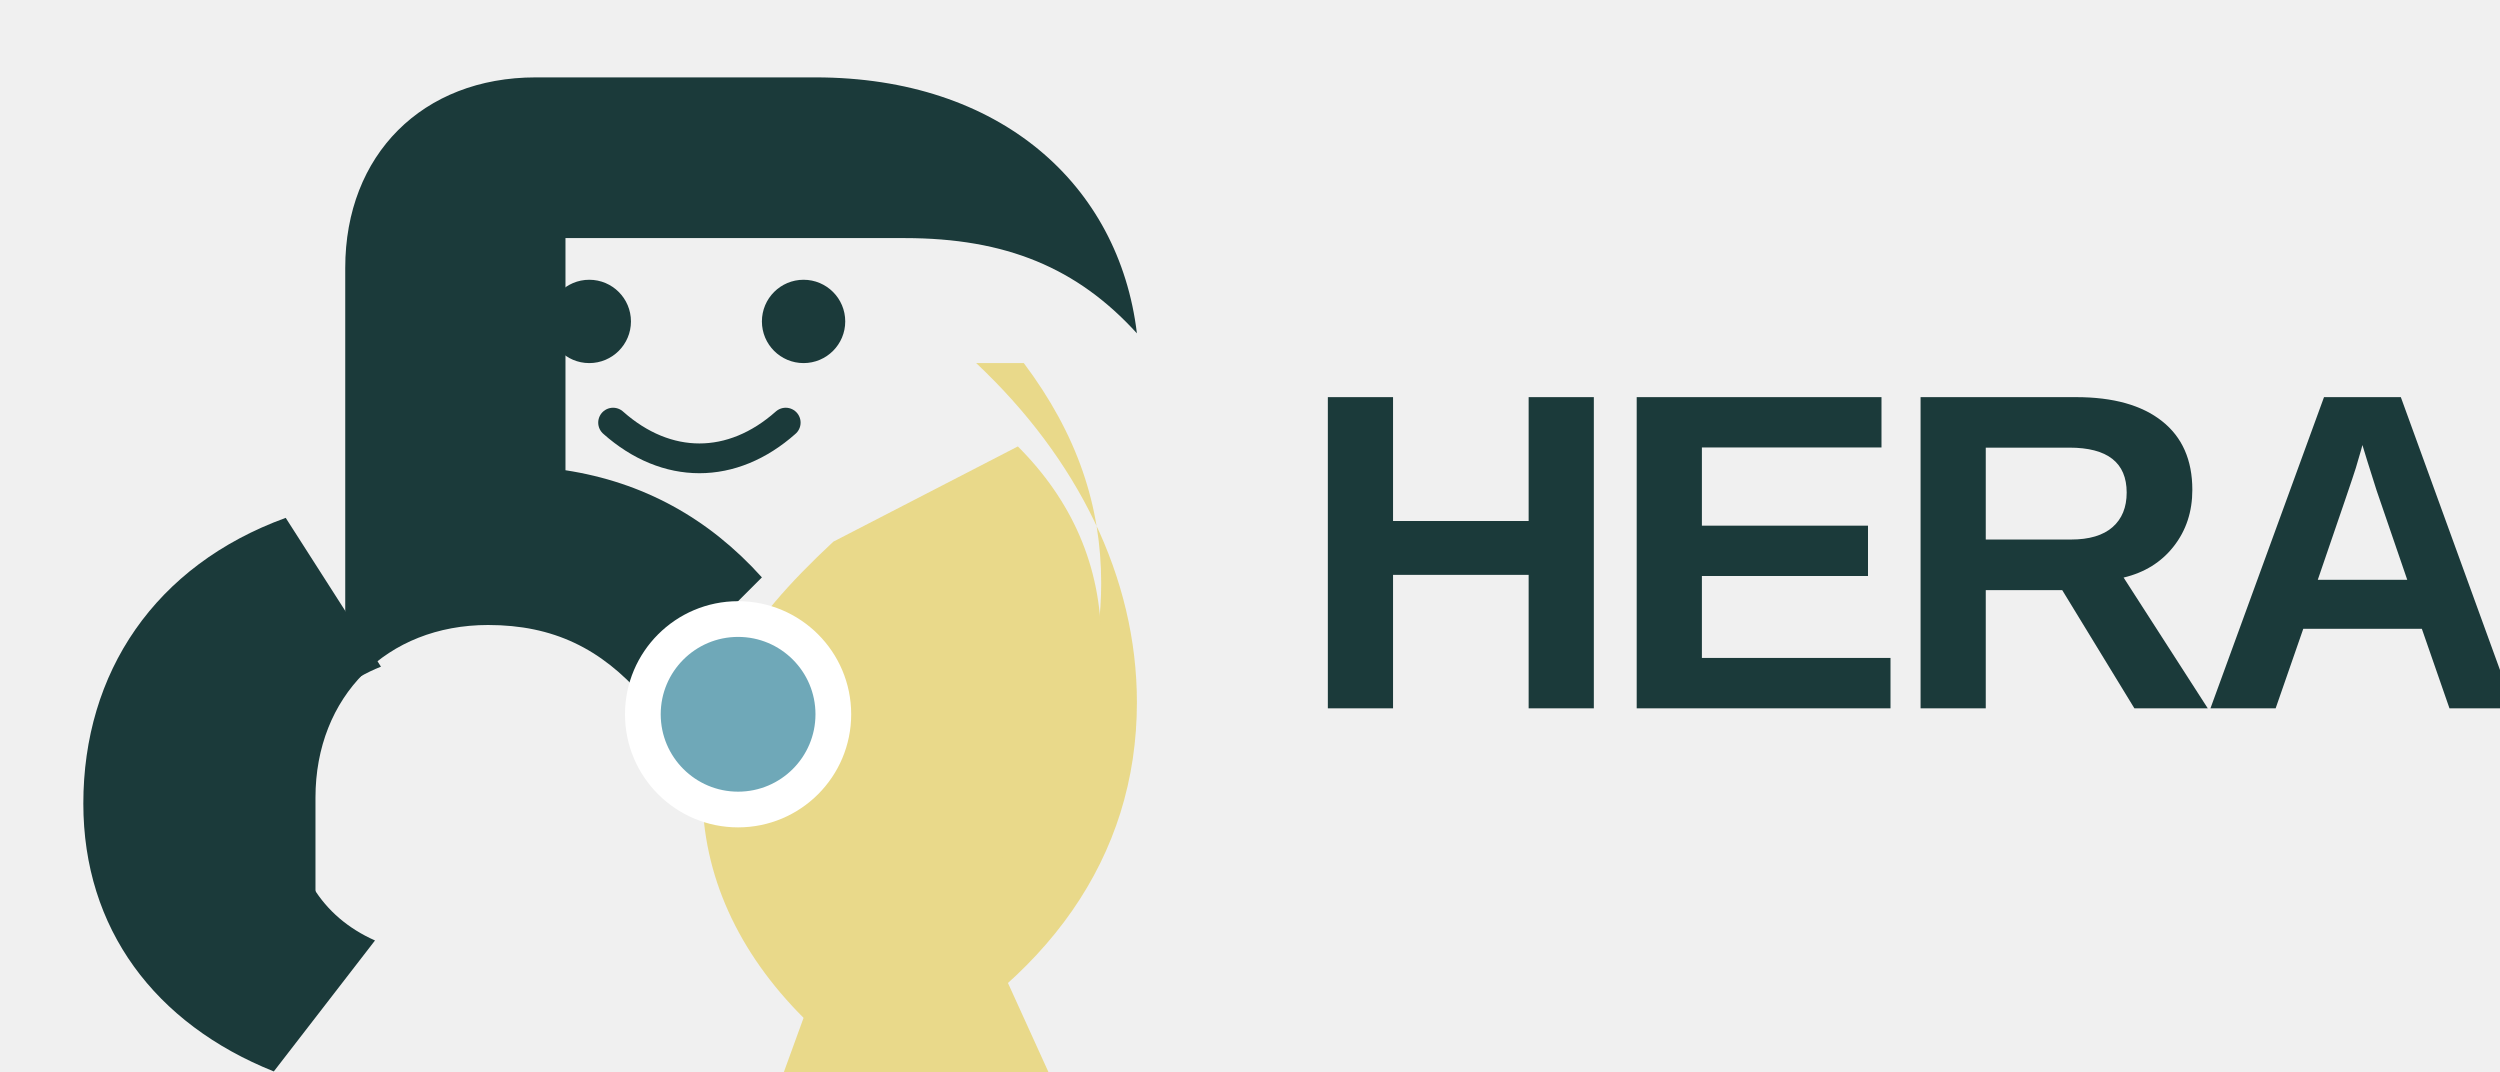
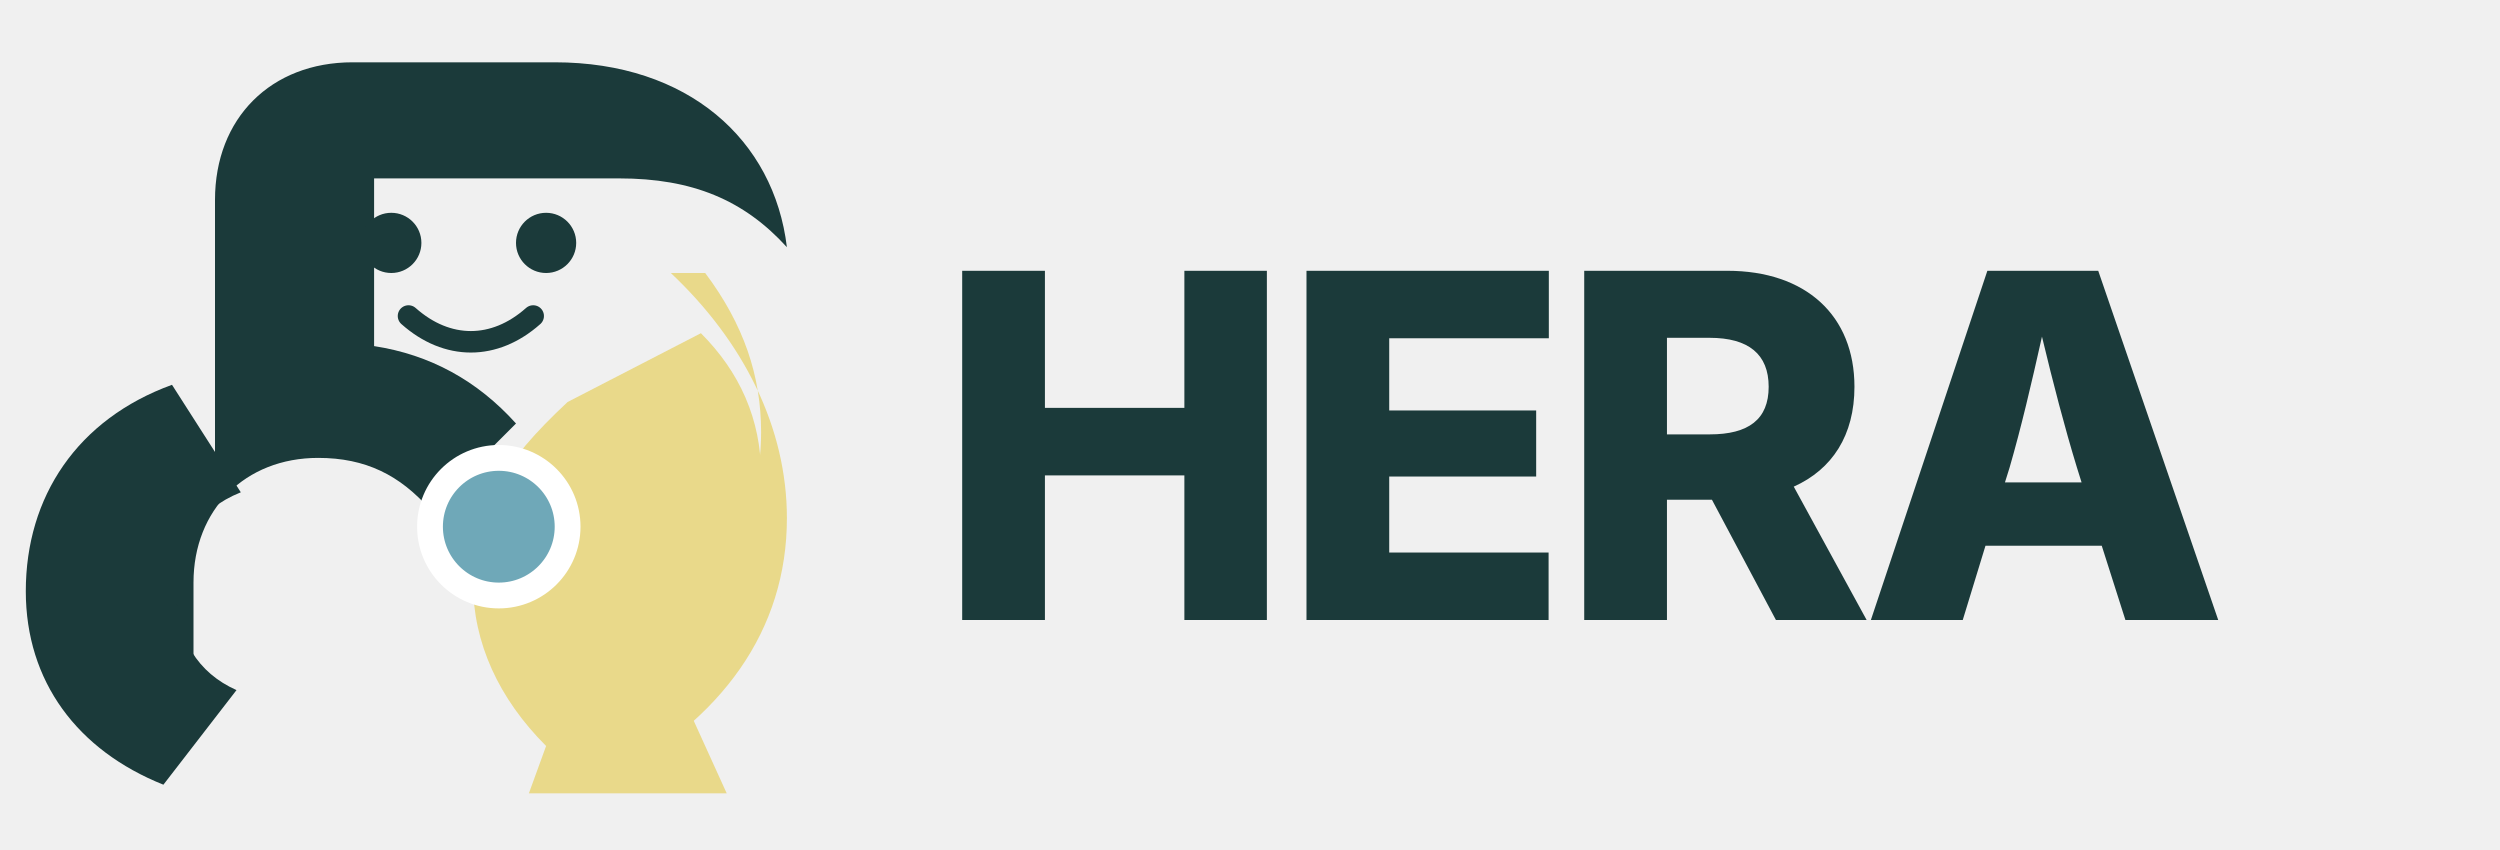
- <svg xmlns="http://www.w3.org/2000/svg" viewBox="0 0 420 180" role="img" aria-labelledby="title">
-   <g transform="translate(16 8)">
-     <path fill="#1B3A3A" d="M42 102V37c0-19 13-32 32-32h47c31 0 51 18 54 43-10-11-22-16-39-16H79v39c13 2 24 8 33 18l-20 20c-7-8-15-12-26-12-17 0-29 12-29 29v19H18v-16c0-13 8-24 24-27z" />
-     <path fill="#1B3A3A" d="M32 79c-22 8-34 26-34 48 0 21 12 37 32 45l17-22c-9-4-14-12-14-23s5-19 15-23z" />
-     <path fill="#E9D98A" d="M148 53c17 16 27 36 27 57 0 26-15 47-42 61l22 1-15-31c18-12 29-30 29-51 0-13-4-25-13-37z" />
-     <path fill="#E9D98A" d="M124 83c-15 14-22 25-22 42 0 14 6 27 17 38l-4 11h46l-15-33c15-10 23-25 23-41 0-13-5-24-14-33z" />
-     <circle cx="83" cy="46" r="7" fill="#1B3A3A" />
-     <circle cx="119" cy="46" r="7" fill="#1B3A3A" />
-     <path d="M87 63c9 8 20 8 29 0" fill="none" stroke="#1B3A3A" stroke-width="5" stroke-linecap="round" />
-     <circle cx="108" cy="112" r="16" fill="#6FA8B8" stroke="#fff" stroke-width="6" />
+ <svg xmlns="http://www.w3.org/2000/svg" viewBox="0 0 500 170" role="img" aria-labelledby="title">
+   <g transform="translate(0 3) scale(.86)">
+     <path fill="#1B3A3A" d="M50 109V43c0-19 13-32 32-32h47c31 0 51 18 54 43-10-11-22-16-39-16H87v39c13 2 24 8 33 18l-20 20c-7-8-15-12-26-12-17 0-29 12-29 29v19H26v-16c0-13 8-24 24-27z" />
+     <path fill="#1B3A3A" d="M40 86c-22 8-34 26-34 48 0 21 12 37 32 45l17-22c-9-4-14-12-14-23s5-19 15-23z" />
+     <path fill="#E9D98A" d="M156 60c17 16 27 36 27 57 0 26-15 47-42 61l22 1-15-31c18-12 29-30 29-51 0-13-4-25-13-37z" />
+     <path fill="#E9D98A" d="M132 90c-15 14-22 25-22 42 0 14 6 27 17 38l-4 11h46l-15-33c15-10 23-25 23-41 0-13-5-24-14-33z" />
+     <circle cx="91" cy="53" r="7" fill="#1B3A3A" />
+     <circle cx="127" cy="53" r="7" fill="#1B3A3A" />
+     <path d="M95 70c9 8 20 8 29 0" fill="none" stroke="#1B3A3A" stroke-width="5" stroke-linecap="round" />
+     <circle cx="116" cy="119" r="16" fill="#6FA8B8" stroke="#fff" stroke-width="6" />
  </g>
-   <text x="218" y="119" fill="#1B3A3A" font-family="Arial,sans-serif" font-size="76" font-weight="800" letter-spacing="-3">HERA</text>
+   <text x="187" y="124" fill="#1B3A3A" font-family="Inter, Arial, sans-serif" font-size="96" font-weight="800" letter-spacing="-3">HERA</text>
</svg>
